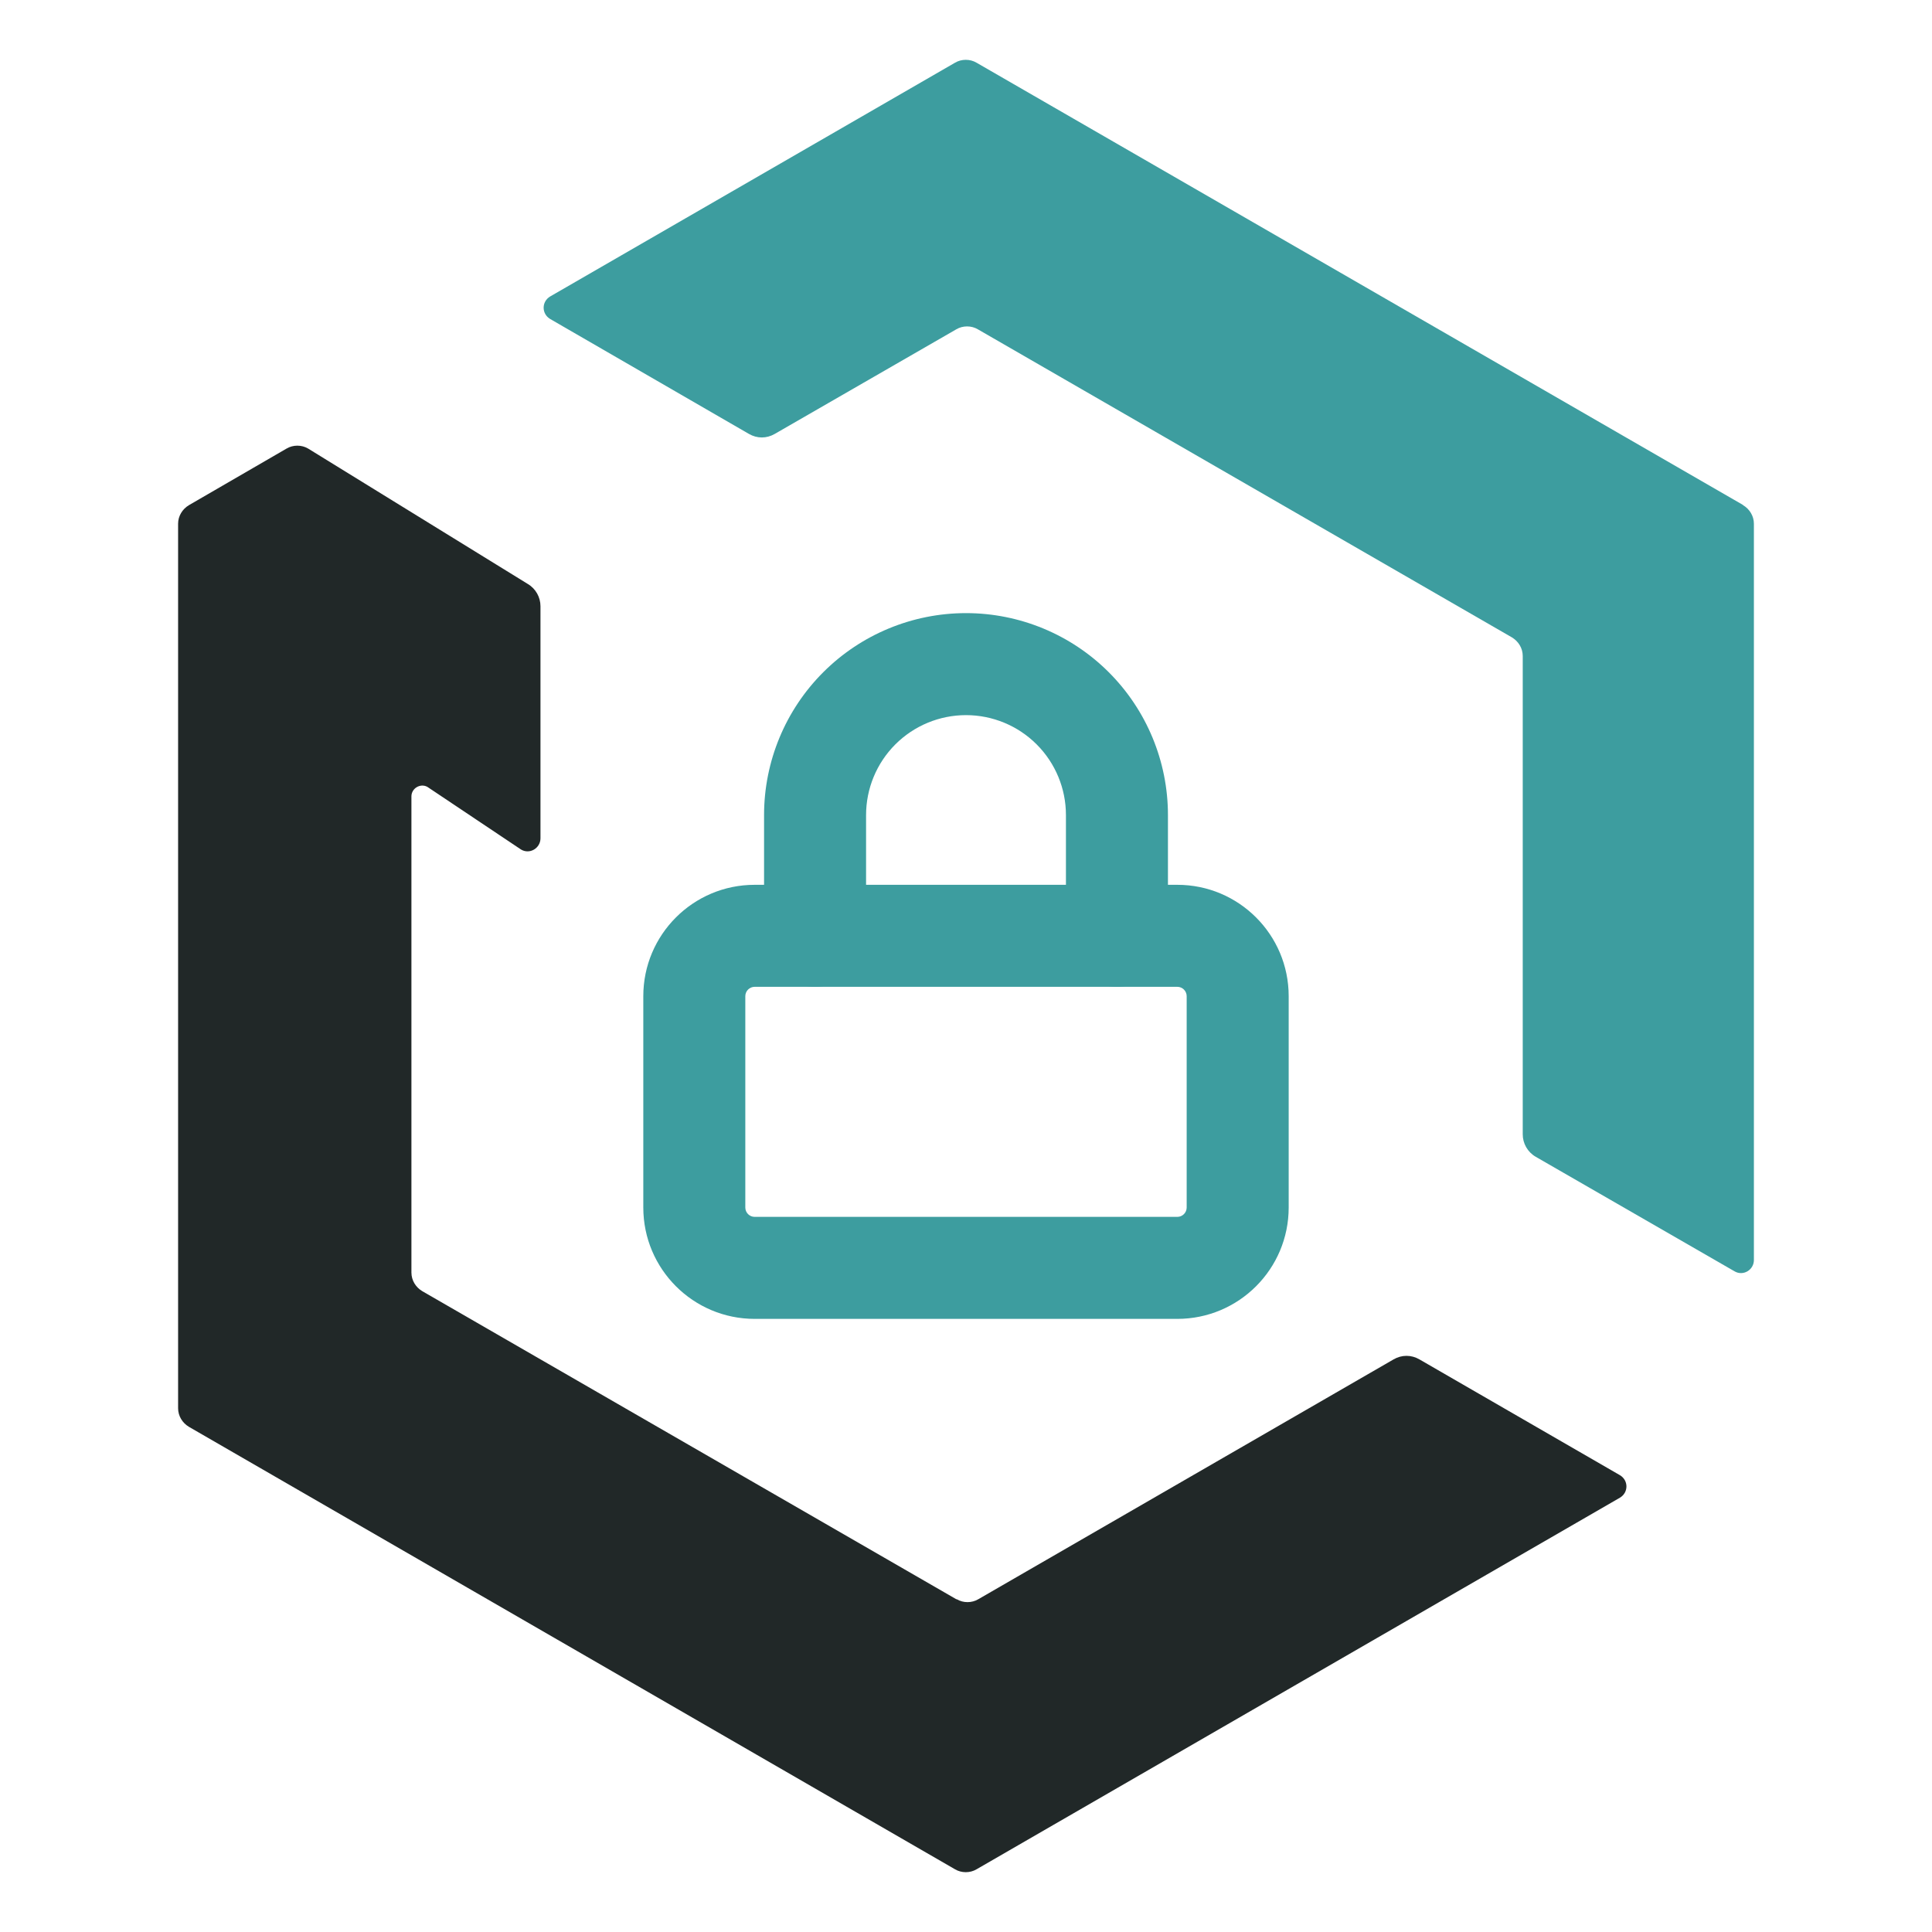
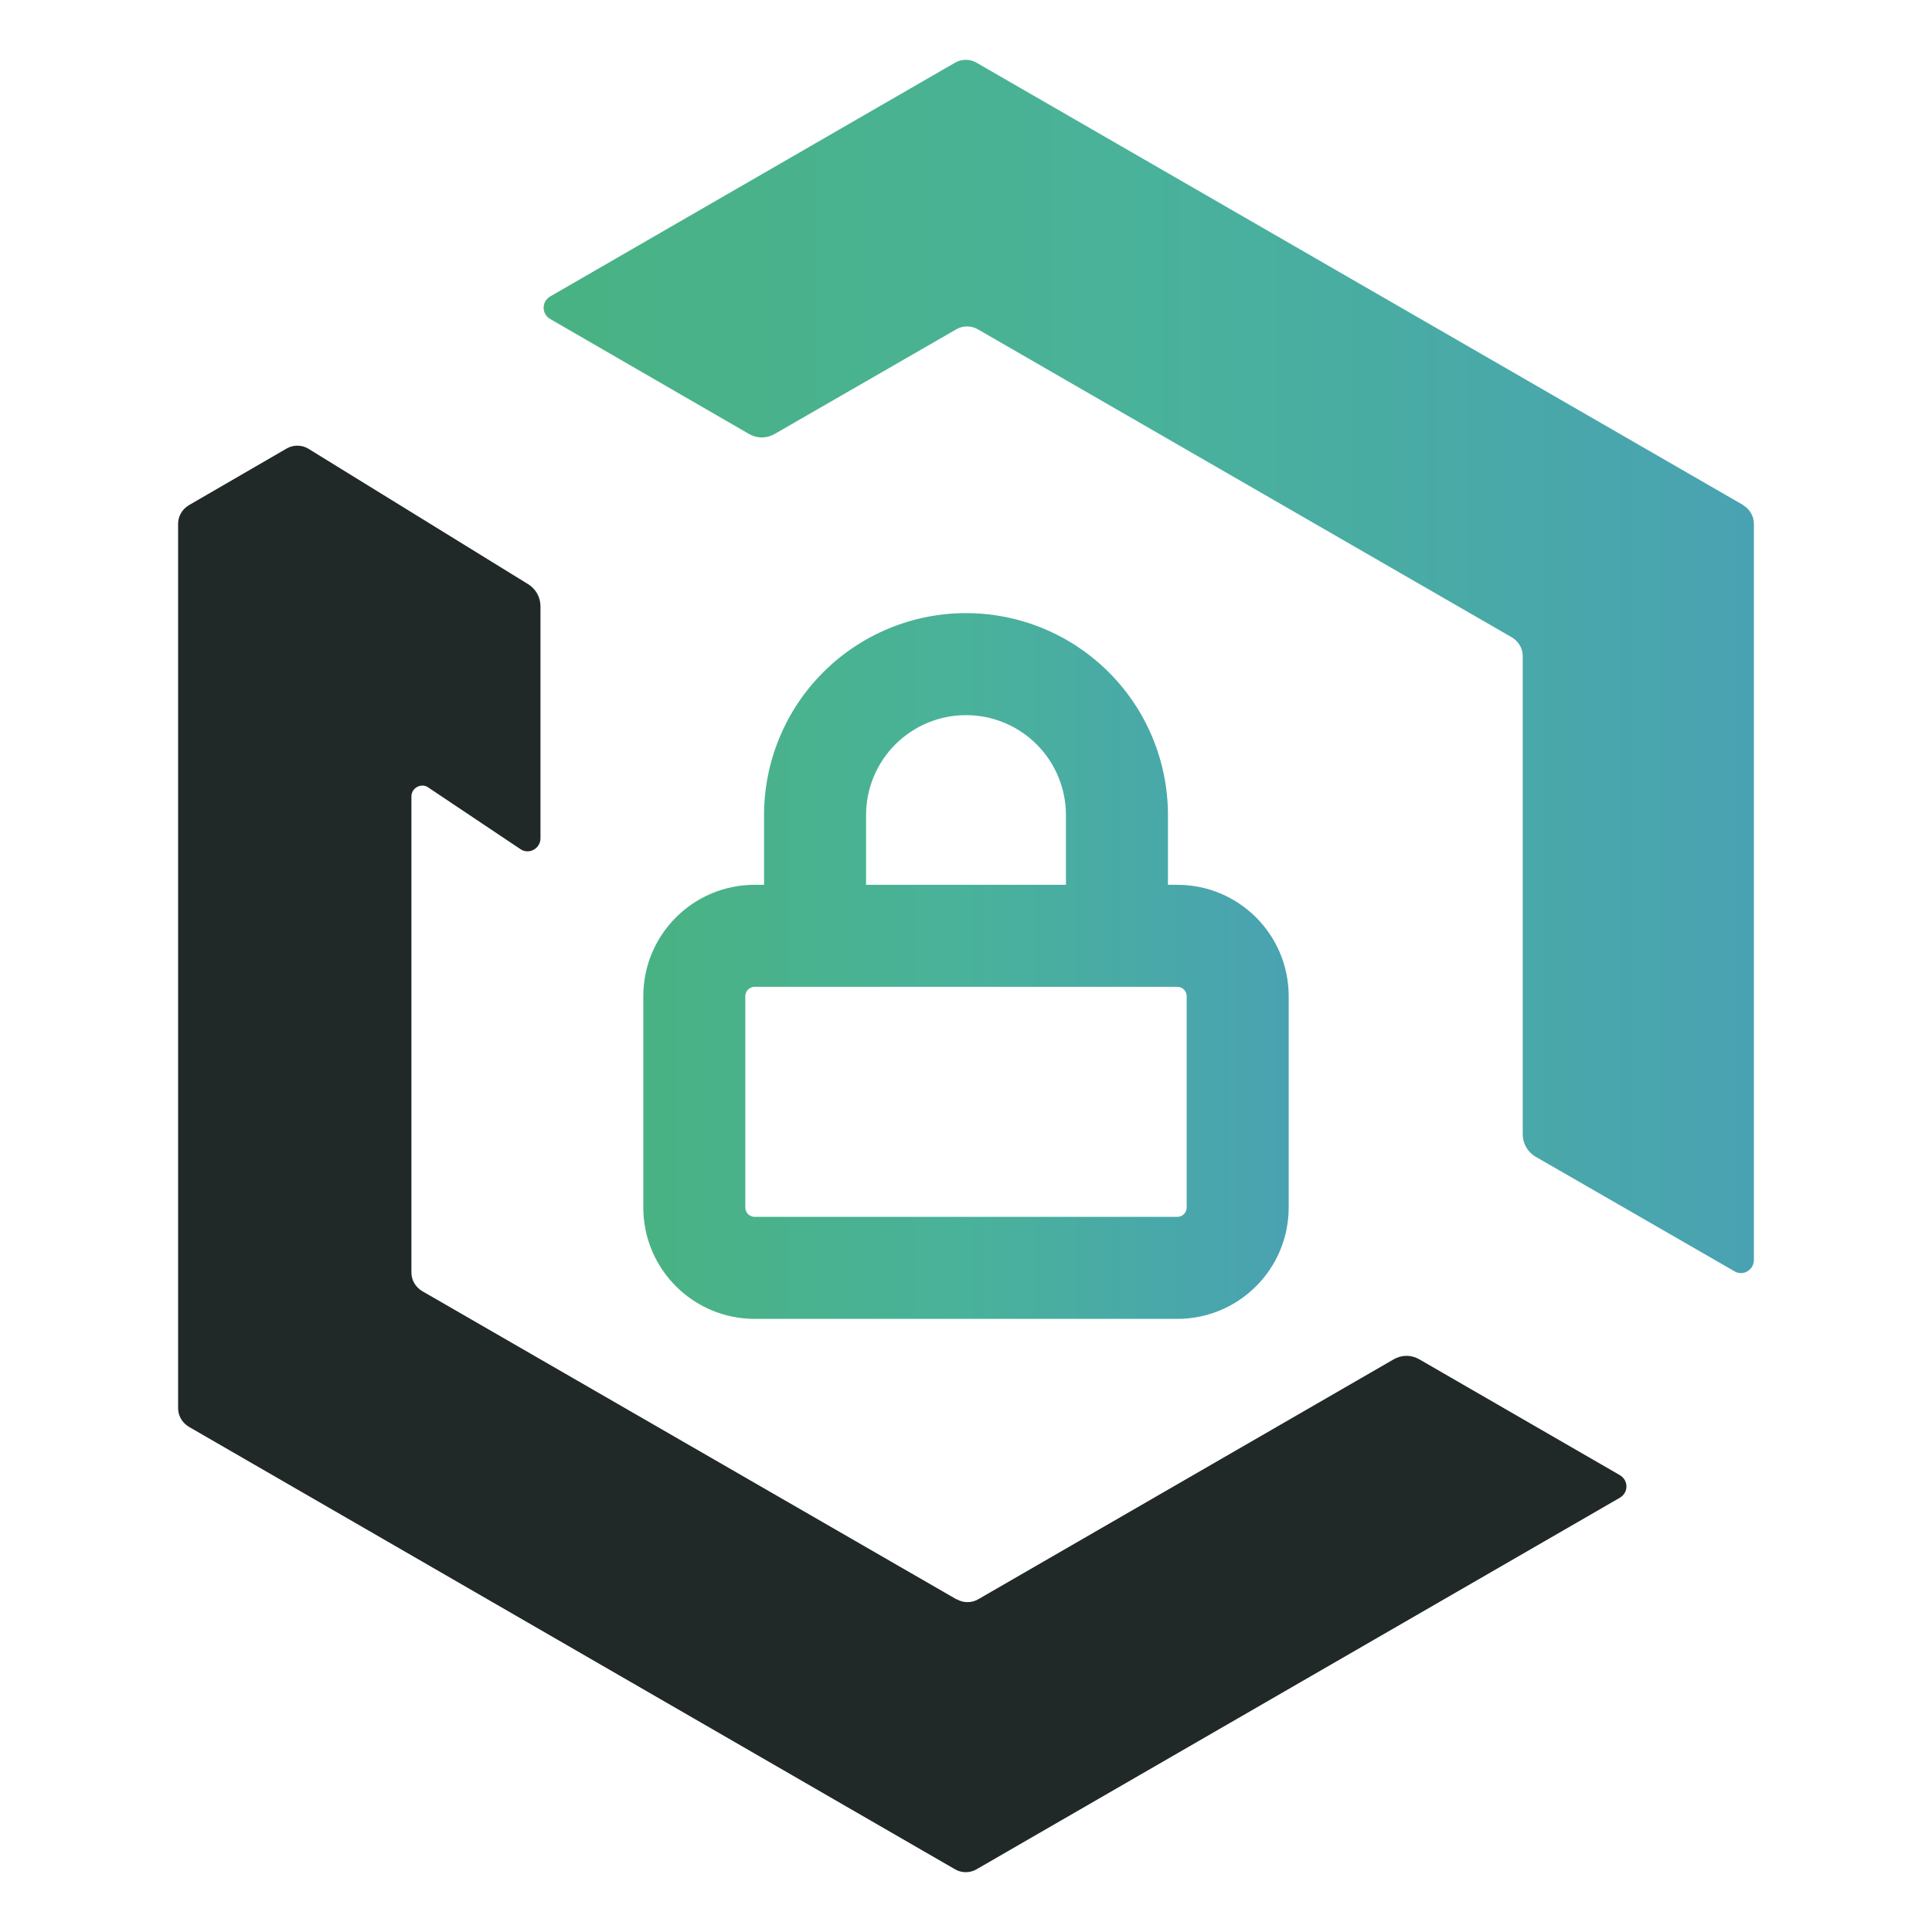
<svg xmlns="http://www.w3.org/2000/svg" width="400" height="400" viewBox="0 0 400 400" fill="none">
  <path d="M197.987 331.1L87.417 267.317C86.075 266.512 85.18 265.08 85.18 263.47V164.887C85.18 163.188 87.059 162.114 88.49 162.919L107.873 175.884C109.662 176.958 111.899 175.616 111.899 173.558V125.519C111.899 123.641 110.915 121.852 109.215 120.868L63.8 92.874C62.458 92.069 60.669 92.069 59.327 92.874L39.109 104.593C37.768 105.398 36.873 106.829 36.873 108.44V291.56C36.873 293.17 37.768 294.601 39.109 295.407L197.718 387.011C199.06 387.817 200.849 387.817 202.191 387.011L335.394 310.078C337.183 309.004 337.183 306.499 335.394 305.426L293.886 281.451C292.186 280.467 290.218 280.467 288.518 281.451L202.549 331.1C201.207 331.905 199.418 331.905 198.076 331.1H197.987Z" fill="#212828" />
-   <path d="M360.8 104.504L202.192 12.988C200.85 12.183 199.06 12.183 197.719 12.988L113.897 61.385C112.107 62.458 112.107 64.963 113.897 66.037L155.047 89.832C156.747 90.817 158.715 90.817 160.415 89.832L197.987 68.184C199.329 67.379 201.118 67.379 202.46 68.184L313.03 131.967C314.372 132.772 315.266 134.204 315.266 135.814V234.844C315.266 236.722 316.25 238.512 317.95 239.496L359.101 263.202C360.89 264.275 363.126 262.934 363.126 260.876V108.44C363.126 106.829 362.232 105.398 360.89 104.593L360.8 104.504Z" fill="#3D9D9F" />
-   <path fill-rule="evenodd" clip-rule="evenodd" d="M156.249 204.31C155.178 204.31 154.309 205.179 154.309 206.25V250C154.309 251.071 155.178 251.94 156.249 251.94H243.749C244.821 251.94 245.689 251.071 245.689 250V206.25C245.689 205.179 244.821 204.31 243.749 204.31H156.249ZM133.189 206.25C133.189 193.514 143.514 183.19 156.249 183.19H243.749C256.485 183.19 266.809 193.514 266.809 206.25V250C266.809 262.736 256.485 273.06 243.749 273.06H156.249C143.514 273.06 133.189 262.736 133.189 250V206.25Z" fill="#3D9D9F" />
-   <path fill-rule="evenodd" clip-rule="evenodd" d="M200.001 148.06C194.514 148.06 189.251 150.24 185.371 154.12C181.491 158 179.311 163.263 179.311 168.75V193.75C179.311 199.582 174.584 204.31 168.751 204.31C162.919 204.31 158.191 199.582 158.191 193.75V168.75C158.191 157.661 162.596 147.027 170.437 139.186C178.278 131.345 188.913 126.94 200.001 126.94C211.09 126.94 221.725 131.345 229.566 139.186C237.406 147.027 241.811 157.661 241.811 168.75V193.75C241.811 199.582 237.084 204.31 231.251 204.31C225.419 204.31 220.691 199.582 220.691 193.75V168.75C220.691 163.263 218.512 158 214.631 154.12C210.751 150.24 205.489 148.06 200.001 148.06Z" fill="#3D9D9F" />
+   <path d="M360.8 104.504L202.192 12.988C200.85 12.183 199.06 12.183 197.719 12.988L113.897 61.385C112.107 62.458 112.107 64.963 113.897 66.037L155.047 89.832C156.747 90.817 158.715 90.817 160.415 89.832L197.987 68.184C199.329 67.379 201.118 67.379 202.46 68.184L313.03 131.967C314.372 132.772 315.266 134.204 315.266 135.814V234.844C315.266 236.722 316.25 238.512 317.95 239.496L359.101 263.202C360.89 264.275 363.126 262.934 363.126 260.876V108.44C363.126 106.829 362.232 105.398 360.89 104.593L360.8 104.504Z" fill="url(#paint0_linear_262_846)" />
+   <path fill-rule="evenodd" clip-rule="evenodd" d="M185.371 154.12C189.251 150.24 194.514 148.06 200.001 148.06C205.489 148.06 210.751 150.24 214.631 154.12C218.512 158 220.691 163.263 220.691 168.75V183.19H179.311V168.75C179.311 163.263 181.491 158 185.371 154.12ZM158.191 183.19V168.75C158.191 157.661 162.596 147.027 170.437 139.186C178.278 131.345 188.913 126.94 200.001 126.94C211.09 126.94 221.725 131.345 229.566 139.186C237.406 147.027 241.811 157.661 241.811 168.75V183.19H243.749C256.485 183.19 266.809 193.514 266.809 206.25V250C266.809 262.736 256.485 273.06 243.749 273.06H156.249C143.514 273.06 133.189 262.736 133.189 250V206.25C133.189 193.514 143.514 183.19 156.249 183.19H158.191ZM231.251 204.31H168.751H156.249C155.178 204.31 154.309 205.179 154.309 206.25V250C154.309 251.071 155.178 251.94 156.249 251.94H243.749C244.821 251.94 245.689 251.071 245.689 250V206.25C245.689 205.179 244.821 204.31 243.749 204.31H231.251Z" fill="url(#paint1_linear_262_846)" />
+   <defs>
+     <linearGradient id="paint0_linear_262_846" x1="112.555" y1="137.983" x2="363.126" y2="137.983" gradientUnits="userSpaceOnUse">
+       <stop stop-color="#49B283" />
+       <stop offset="0.495" stop-color="#49B29A" />
+       <stop offset="1" stop-color="#49A2B2" />
+     </linearGradient>
+     <linearGradient id="paint1_linear_262_846" x1="133.189" y1="200" x2="266.809" y2="200" gradientUnits="userSpaceOnUse">
+       <stop stop-color="#49B283" />
+       <stop offset="0.495" stop-color="#49B29A" />
+       <stop offset="1" stop-color="#49A2B2" />
+     </linearGradient>
+   </defs>
</svg>
